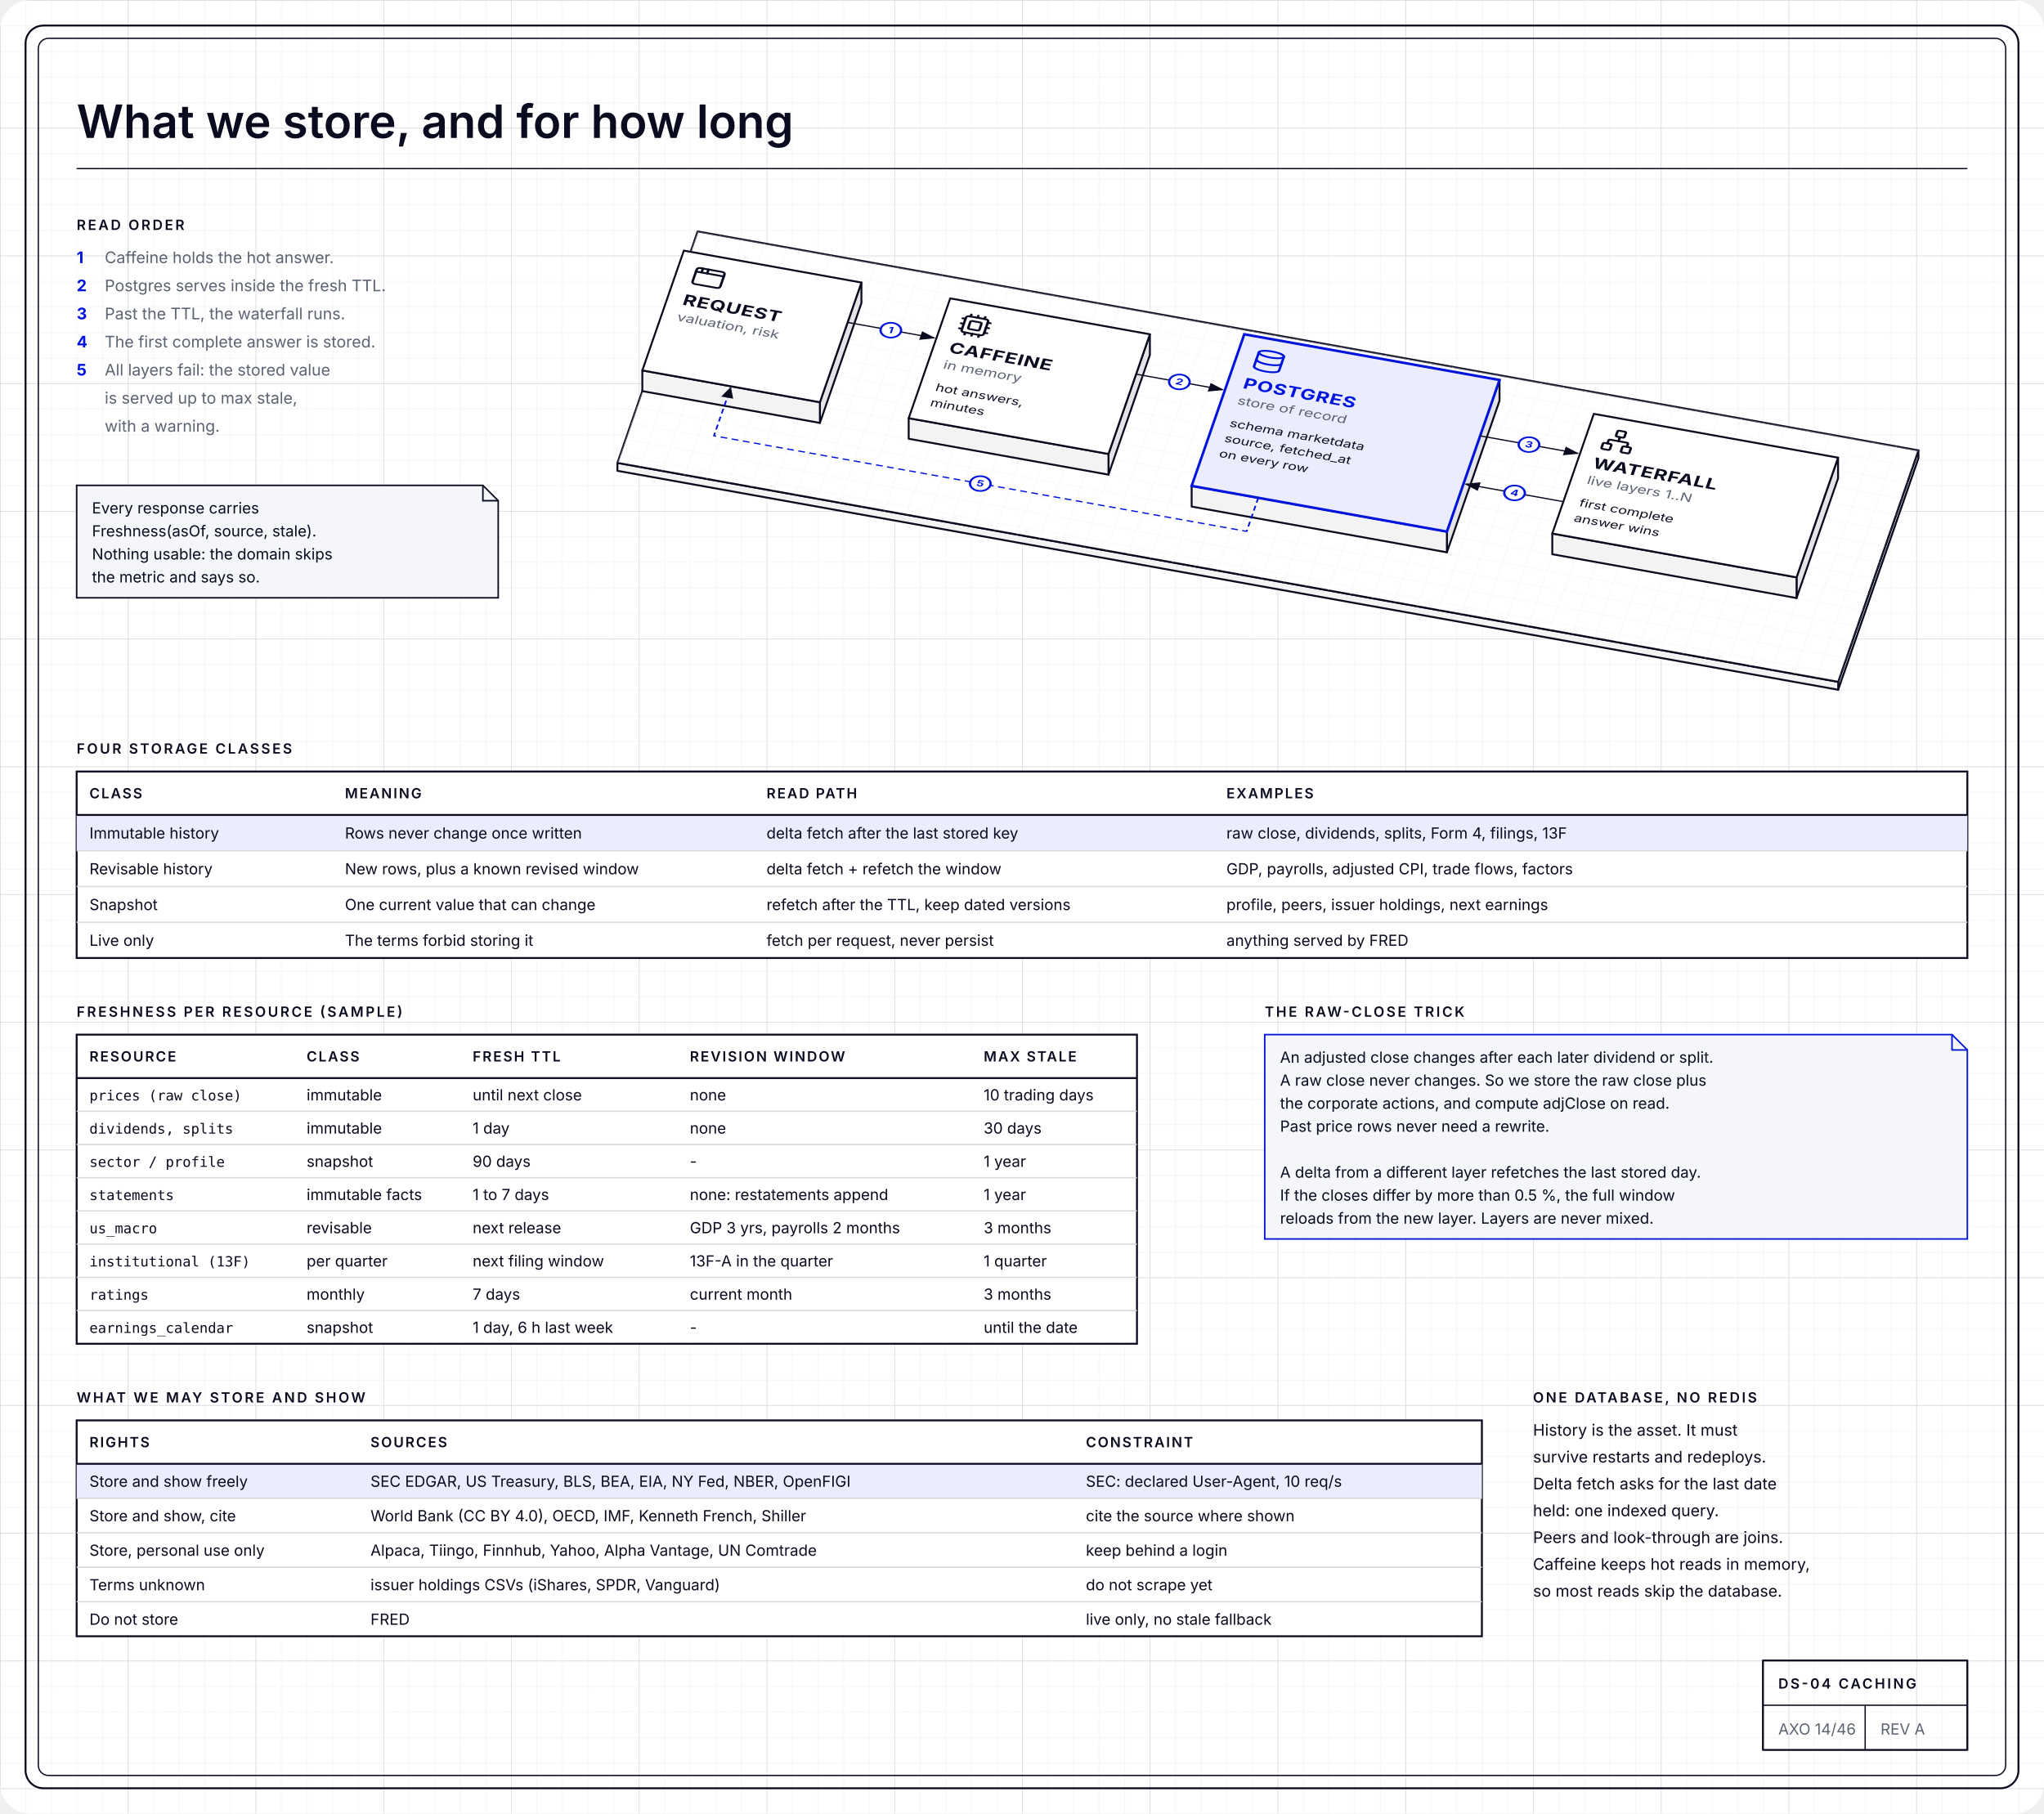
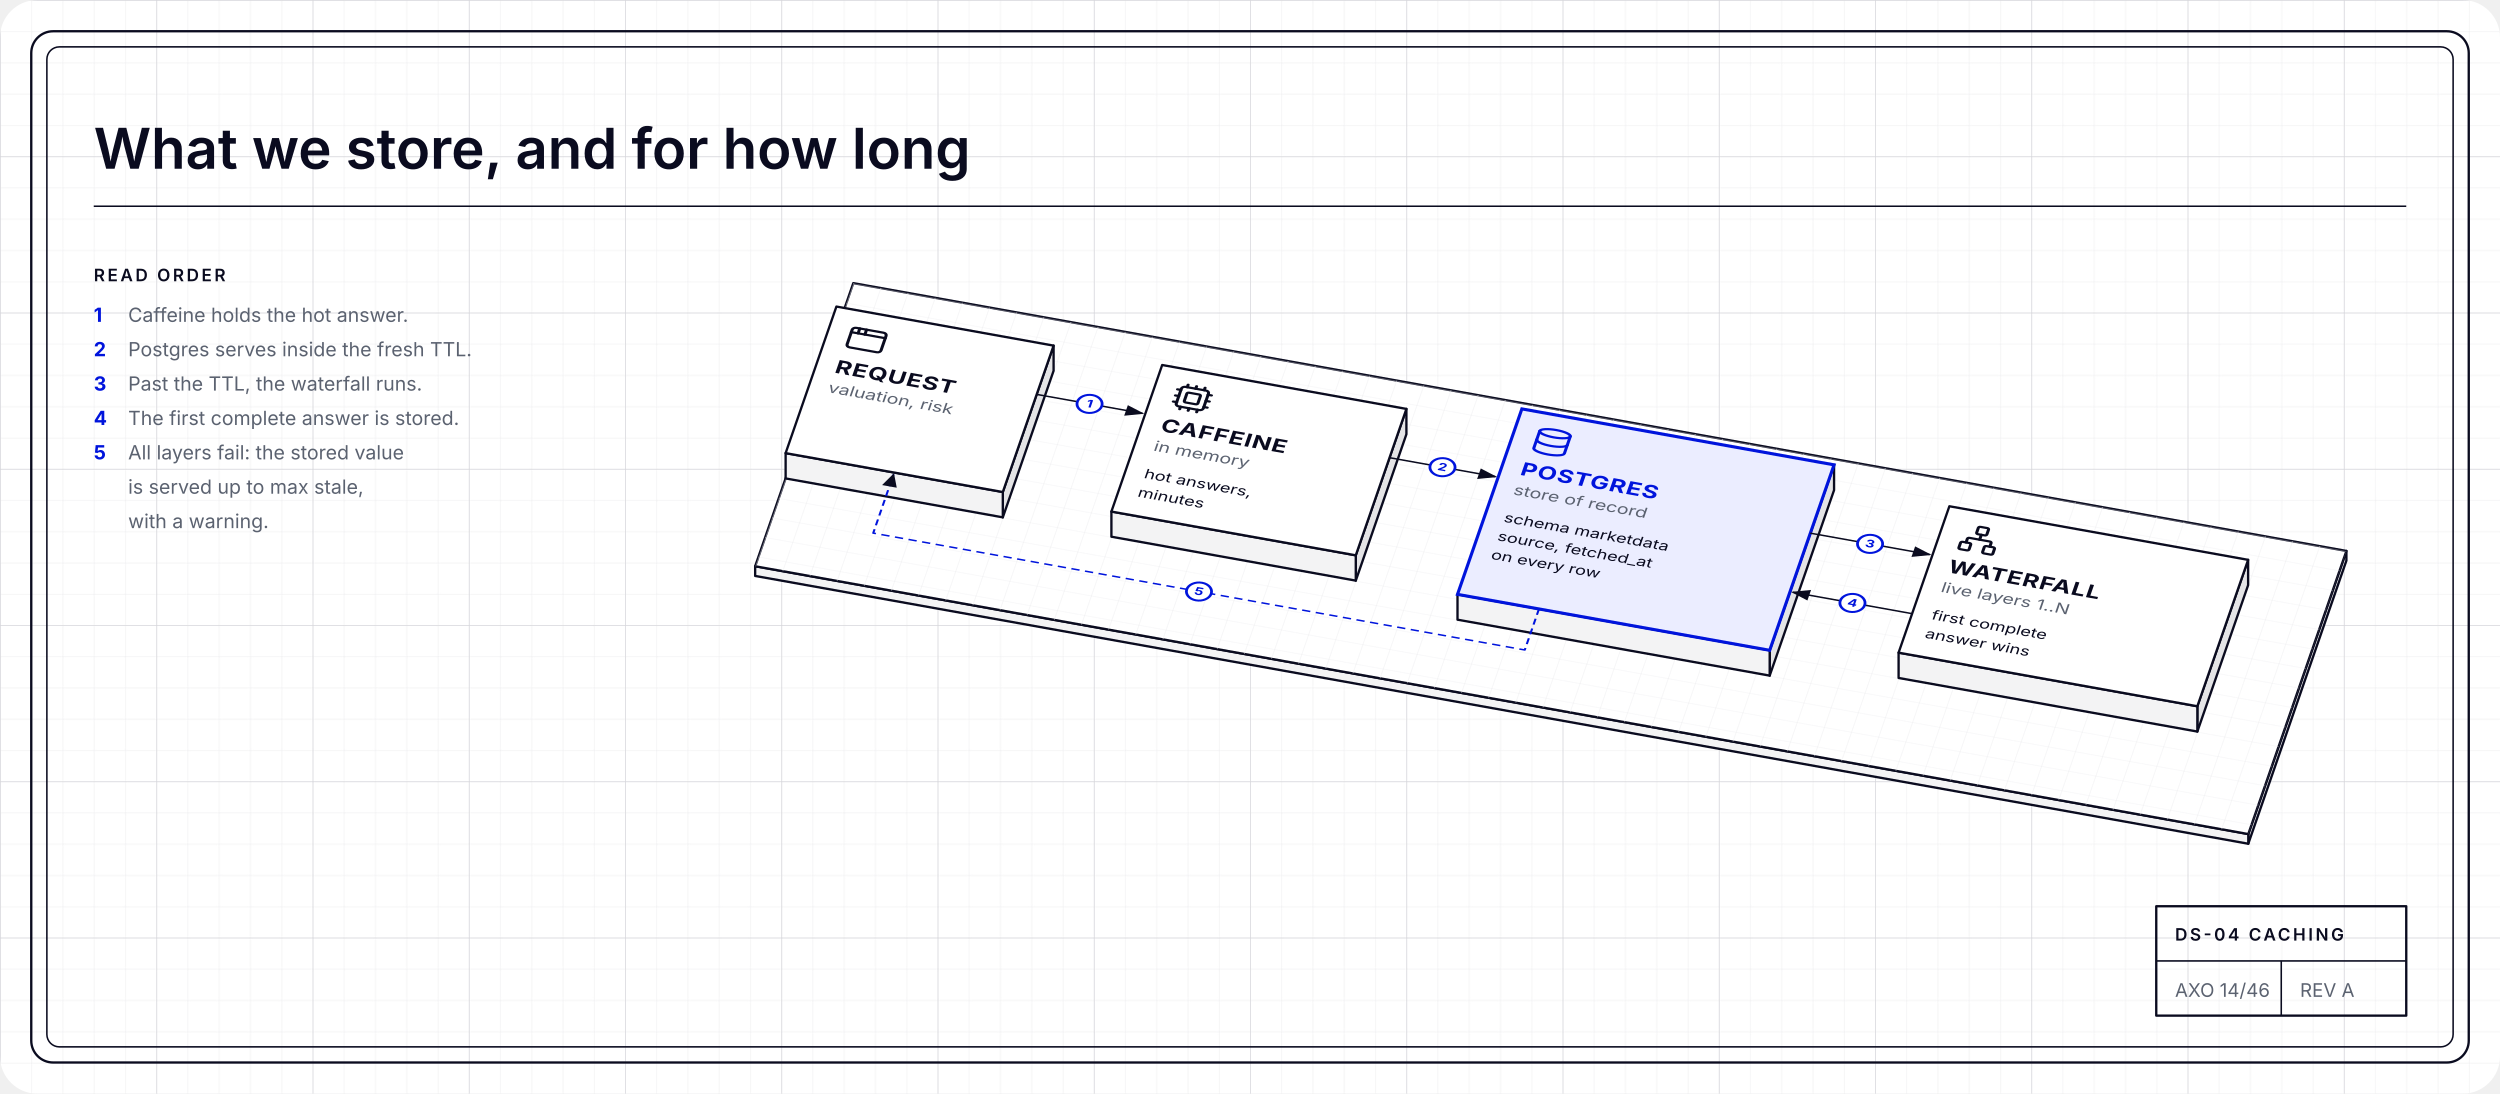
- <svg xmlns="http://www.w3.org/2000/svg" viewBox="0 0 1600 1420" width="1600" height="1420" font-family="Inter, Helvetica, Arial, sans-serif">
+ <svg xmlns="http://www.w3.org/2000/svg" viewBox="0 0 1600 700" width="1600" height="700" font-family="Inter, Helvetica, Arial, sans-serif">
  <defs>
    <pattern id="minor" width="20" height="20" patternUnits="userSpaceOnUse">
      <path d="M20 0H0V20" fill="none" stroke="#ebebed" stroke-width="0.6" />
    </pattern>
    <pattern id="major" width="100" height="100" patternUnits="userSpaceOnUse">
      <rect width="100" height="100" fill="url(#minor)" />
      <path d="M100 0H0V100" fill="none" stroke="#d8d8db" stroke-width="0.9" />
    </pattern>
    <marker id="ae" viewBox="0 0 10 10" refX="9" refY="5" markerWidth="9" markerHeight="9" orient="auto">
      <path d="M0 1L10 5L0 9z" fill="#0a0b1f" />
    </marker>
    <clipPath id="sheetclip">
-       <rect width="1600" height="1420" rx="24" />
+       <rect width="1600" height="700" rx="24" />
    </clipPath>
  </defs>
  <style>
.ink{stroke:#0a0b1f;fill:none;stroke-width:1.5;stroke-linejoin:round}.thin{stroke:#0a0b1f;fill:none;stroke-width:1}
.acc{stroke:#0014dc;fill:none;stroke-width:2}.dash{stroke:#0a0b1f;fill:none;stroke-width:1;stroke-dasharray:4 3}
.t{fill:#0a0b1f;font-size:11px;letter-spacing:1.6px;font-weight:600}.h{fill:#0a0b1f;font-size:15px;font-weight:700;letter-spacing:.6px}
.s{fill:#5b6270;font-size:12px}.n{fill:#0014dc;font-size:9.5px;font-weight:700;text-anchor:middle}
</style>
  <g clip-path="url(#sheetclip)">
-     <rect width="1600" height="1420" fill="#ffffff" />
-     <rect width="1600" height="1420" fill="url(#major)" />
-     <rect x="20" y="20" width="1560" height="1380" rx="14" class="ink" />
-     <rect x="30" y="30" width="1540" height="1360" rx="8" class="thin" />
+     <rect width="1600" height="700" fill="#ffffff" />
+     <rect width="1600" height="700" fill="url(#major)" />
+     <rect x="20" y="20" width="1560" height="660" rx="14" class="ink" />
+     <rect x="30" y="30" width="1540" height="640" rx="8" class="thin" />
    <text x="60" y="108" fill="#0a0b1f" font-size="36" font-weight="600">What we store, and for how long</text>
    <line x1="60" y1="132" x2="1540" y2="132" class="thin" />
    <defs>
      <marker id="tri" viewBox="0 0 14 14" refX="13" refY="7" markerWidth="14" markerHeight="14" orient="auto-start-reverse">
        <path d="M1 1L13 7L1 13z" fill="#fff" stroke="#0a0b1f" stroke-width="1.3" />
      </marker>
      <marker id="dia" viewBox="0 0 18 10" refX="17" refY="5" markerWidth="18" markerHeight="10" orient="auto-start-reverse">
        <path d="M1 5L9 1L17 5L9 9z" fill="#0a0b1f" />
      </marker>
      <marker id="open" viewBox="0 0 10 10" refX="9" refY="5" markerWidth="10" markerHeight="10" orient="auto-start-reverse">
        <path d="M1 1L9 5L1 9" fill="none" stroke="#0a0b1f" stroke-width="1.4" />
      </marker>
      <marker id="one" viewBox="0 0 14 14" refX="13" refY="7" markerWidth="14" markerHeight="14" orient="auto-start-reverse">
        <path d="M6 1V13M10 1V13" stroke="#0a0b1f" stroke-width="1.3" />
      </marker>
      <marker id="many" viewBox="0 0 16 16" refX="15" refY="8" markerWidth="16" markerHeight="16" orient="auto-start-reverse">
        <path d="M15 1L3 8L15 15M3 8H15M1 2V14" fill="none" stroke="#0a0b1f" stroke-width="1.3" />
      </marker>
    </defs>
    <polygon points="1501.7,358.8 1438.9,540.0 1438.9,533.8 1501.7,352.6" class="ink" style="fill:#e4e4e6" />
    <polygon points="483.3,368.6 1438.9,540.0 1438.9,533.8 483.3,362.4" class="ink" style="fill:#f3f3f4" />
    <polygon points="546.1,181.2 1501.7,352.6 1438.9,533.8 483.3,362.4" class="ink" style="fill:#fff" />
    <g transform="matrix(0.86872,0.15581,-0.2166,0.62491,546.11,181.17)">
      <rect x="0" width="1100" height="290" fill="url(#minor)" />
    </g>
    <polygon points="674.3,237.3 641.8,331.1 641.8,314.9 674.3,221.2" class="ink" style="fill:#e4e4e6" />
    <polygon points="502.8,306.2 641.8,331.1 641.8,314.9 502.8,290.0" class="ink" style="fill:#f3f3f4" />
    <polygon points="535.3,196.2 674.3,221.2 641.8,314.9 502.8,290.0" class="ink" style="fill:#fff" />
    <g transform="matrix(0.86872,0.15581,-0.2166,0.62491,546.11,165.00)">
      <g transform="translate(0,50)">
        <svg x="14" y="12" width="30" height="30" viewBox="0 0 24 24" fill="none" stroke="#0a0b1f" stroke-width="1.76" stroke-linecap="round" stroke-linejoin="round">
          <rect x="2" y="4" width="20" height="16" rx="2" />
          <path d="M10 4v4" />
          <path d="M2 8h20" />
          <path d="M6 4v4" />
        </svg>
        <text x="14" y="64" class="h" style="font-size:18px">REQUEST</text>
        <text x="14" y="84" class="s" style="font-size:14px">valuation, risk</text>
      </g>
    </g>
    <polygon points="900.1,277.9 867.7,371.6 867.7,355.4 900.1,261.7" class="ink" style="fill:#e4e4e6" />
    <polygon points="711.3,343.5 867.7,371.6 867.7,355.4 711.3,327.4" class="ink" style="fill:#f3f3f4" />
    <polygon points="743.8,233.6 900.1,261.7 867.7,355.4 711.3,327.4" class="ink" style="fill:#fff" />
    <g transform="matrix(0.86872,0.15581,-0.2166,0.62491,546.11,165.00)">
      <g transform="translate(240,50)">
        <svg x="14" y="12" width="30" height="30" viewBox="0 0 24 24" fill="none" stroke="#0a0b1f" stroke-width="1.76" stroke-linecap="round" stroke-linejoin="round">
          <path d="M12 20v2" />
          <path d="M12 2v2" />
          <path d="M17 20v2" />
          <path d="M17 2v2" />
          <path d="M2 12h2" />
          <path d="M2 17h2" />
          <path d="M2 7h2" />
          <path d="M20 12h2" />
          <path d="M20 17h2" />
          <path d="M20 7h2" />
          <path d="M7 20v2" />
          <path d="M7 2v2" />
          <rect x="4" y="4" width="16" height="16" rx="2" />
          <rect x="8" y="8" width="8" height="8" rx="1" />
        </svg>
        <text x="14" y="64" class="h" style="font-size:18px">CAFFEINE</text>
        <text x="14" y="84" class="s" style="font-size:14px">in memory</text>
        <text x="14" y="112" class="s" style="fill:#0a0b1f;font-size:13px">hot answers,</text>
        <text x="14" y="131" class="s" style="fill:#0a0b1f;font-size:13px">minutes</text>
      </g>
    </g>
    <polygon points="1173.8,313.7 1132.6,432.4 1132.6,416.2 1173.8,297.5" class="ink" style="fill:#e4e4e6" />
    <polygon points="932.8,396.6 1132.6,432.4 1132.6,416.2 932.8,380.4" class="ink" style="fill:#f3f3f4" />
    <polygon points="974.0,261.7 1173.8,297.5 1132.6,416.2 932.8,380.4" class="acc" style="fill:#ebedff" />
    <g transform="matrix(0.86872,0.15581,-0.2166,0.62491,546.11,165.00)">
      <g transform="translate(500,30)">
        <svg x="14" y="12" width="30" height="30" viewBox="0 0 24 24" fill="none" stroke="#0014dc" stroke-width="1.76" stroke-linecap="round" stroke-linejoin="round">
          <ellipse cx="12" cy="5" rx="9" ry="3" />
          <path d="M3 5V19A9 3 0 0 0 21 19V5" />
          <path d="M3 12A9 3 0 0 0 21 12" />
        </svg>
        <text x="14" y="64" class="h" style="fill:#0014dc;font-size:18px">POSTGRES</text>
        <text x="14" y="84" class="s" style="font-size:14px">store of record</text>
        <text x="14" y="112" class="s" style="fill:#0a0b1f;font-size:13px">schema marketdata</text>
        <text x="14" y="131" class="s" style="fill:#0a0b1f;font-size:13px">source, fetched_at</text>
        <text x="14" y="150" class="s" style="fill:#0a0b1f;font-size:13px">on every row</text>
      </g>
    </g>
    <polygon points="1438.8,374.5 1406.3,468.2 1406.3,452.0 1438.8,358.3" class="ink" style="fill:#e4e4e6" />
    <polygon points="1215.1,433.9 1406.3,468.2 1406.3,452.0 1215.1,417.7" class="ink" style="fill:#f3f3f4" />
    <polygon points="1247.6,324.0 1438.8,358.3 1406.3,452.0 1215.1,417.7" class="ink" style="fill:#fff" />
    <g transform="matrix(0.86872,0.15581,-0.2166,0.62491,546.11,165.00)">
      <g transform="translate(820,50)">
        <svg x="14" y="12" width="30" height="30" viewBox="0 0 24 24" fill="none" stroke="#0a0b1f" stroke-width="1.76" stroke-linecap="round" stroke-linejoin="round">
          <rect x="16" y="16" width="6" height="6" rx="1" />
          <rect x="2" y="16" width="6" height="6" rx="1" />
          <rect x="9" y="2" width="6" height="6" rx="1" />
          <path d="M5 16v-3a1 1 0 0 1 1-1h12a1 1 0 0 1 1 1v3" />
          <path d="M12 12V8" />
        </svg>
        <text x="14" y="64" class="h" style="font-size:18px">WATERFALL</text>
        <text x="14" y="84" class="s" style="font-size:14px">live layers 1..N</text>
        <text x="14" y="112" class="s" style="fill:#0a0b1f;font-size:13px">first complete</text>
        <text x="14" y="131" class="s" style="fill:#0a0b1f;font-size:13px">answer wins</text>
      </g>
    </g>
    <g transform="matrix(0.86872,0.15581,-0.2166,0.62491,546.11,165.00)">
      <path d="M160 100 H238" class="ink" style="" marker-end="url(#ae)" />
      <path d="M420 100 H498" class="ink" style="" marker-end="url(#ae)" />
      <path d="M730 100 H818" class="ink" style="" marker-end="url(#ae)" />
      <path d="M820 160 H732" class="ink" style="" marker-end="url(#ae)" />
      <path d="M560 220 V262 H80 V202" class="ink" style="stroke-dasharray:6 4;stroke:#0014dc" marker-end="url(#ae)" />
      <circle cx="199" cy="100" r="9" class="acc" style="fill:#fff" />
      <text x="199" y="103.5" class="n" style="font-size:10.5px">1</text>
      <circle cx="459" cy="100" r="9" class="acc" style="fill:#fff" />
      <text x="459" y="103.5" class="n" style="font-size:10.5px">2</text>
      <circle cx="774" cy="100" r="9" class="acc" style="fill:#fff" />
      <text x="774" y="103.5" class="n" style="font-size:10.5px">3</text>
      <circle cx="776" cy="160" r="9" class="acc" style="fill:#fff" />
      <text x="776" y="163.5" class="n" style="font-size:10.5px">4</text>
      <circle cx="320" cy="262" r="9" class="acc" style="fill:#fff" />
      <text x="320" y="265.5" class="n" style="font-size:10.5px">5</text>
    </g>
    <text x="60" y="180" class="t" text-anchor="start" style="">READ ORDER</text>
    <text x="60" y="206" class="s" text-anchor="start" style="font-size:12.5px;font-weight:700;fill:#0014dc">1</text>
    <text x="82" y="206" class="s" text-anchor="start" style="font-size:12.5px">Caffeine holds the hot answer.</text>
    <text x="60" y="228" class="s" text-anchor="start" style="font-size:12.5px;font-weight:700;fill:#0014dc">2</text>
    <text x="82" y="228" class="s" text-anchor="start" style="font-size:12.5px">Postgres serves inside the fresh TTL.</text>
    <text x="60" y="250" class="s" text-anchor="start" style="font-size:12.5px;font-weight:700;fill:#0014dc">3</text>
    <text x="82" y="250" class="s" text-anchor="start" style="font-size:12.5px">Past the TTL, the waterfall runs.</text>
    <text x="60" y="272" class="s" text-anchor="start" style="font-size:12.5px;font-weight:700;fill:#0014dc">4</text>
    <text x="82" y="272" class="s" text-anchor="start" style="font-size:12.5px">The first complete answer is stored.</text>
    <text x="60" y="294" class="s" text-anchor="start" style="font-size:12.5px;font-weight:700;fill:#0014dc">5</text>
    <text x="82" y="294" class="s" text-anchor="start" style="font-size:12.5px">All layers fail: the stored value</text>
    <text x="82" y="316" class="s" text-anchor="start" style="font-size:12.5px">is served up to max stale,</text>
    <text x="82" y="338" class="s" text-anchor="start" style="font-size:12.5px">with a warning.</text>
-     <path d="M60 380 H378 L390 392 V468 H60 Z" style="fill:#f5f6fa;stroke:#0a0b1f;stroke-width:1.2" />
-     <path d="M378 380 V392 H390" style="fill:none;stroke:#0a0b1f;stroke-width:1.2" />
-     <text x="72" y="402" class="s" text-anchor="start" style="font-size:12px;fill:#0a0b1f">Every response carries</text>
-     <text x="72" y="420" class="s" text-anchor="start" style="font-size:12px;fill:#0a0b1f">Freshness(asOf, source, stale).</text>
-     <text x="72" y="438" class="s" text-anchor="start" style="font-size:12px;fill:#0a0b1f">Nothing usable: the domain skips</text>
-     <text x="72" y="456" class="s" text-anchor="start" style="font-size:12px;fill:#0a0b1f">the metric and says so.</text>
-     <text x="60" y="590" class="t" text-anchor="start" style="">FOUR STORAGE CLASSES</text>
-     <rect x="60" y="604" width="1480" height="146" style="fill:#fff;stroke:#0a0b1f;stroke-width:1.5" />
-     <rect x="60" y="638" width="1480" height="28" style="fill:#ebedff" />
-     <line x1="60" y1="638" x2="1540" y2="638" style="stroke:#0a0b1f;stroke-width:1.5" />
-     <text x="70" y="625.0" class="t" text-anchor="start" style="font-size:11px;letter-spacing:1.2px">CLASS</text>
-     <text x="270" y="625.0" class="t" text-anchor="start" style="font-size:11px;letter-spacing:1.2px">MEANING</text>
-     <text x="600" y="625.0" class="t" text-anchor="start" style="font-size:11px;letter-spacing:1.2px">READ PATH</text>
-     <text x="960" y="625.0" class="t" text-anchor="start" style="font-size:11px;letter-spacing:1.2px">EXAMPLES</text>
-     <text x="70" y="656.5" class="s" text-anchor="start" style="font-size:12px;fill:#0a0b1f">Immutable history</text>
-     <text x="270" y="656.5" class="s" text-anchor="start" style="font-size:12px;fill:#0a0b1f">Rows never change once written</text>
-     <text x="600" y="656.5" class="s" text-anchor="start" style="font-size:12px;fill:#0a0b1f">delta fetch after the last stored key</text>
-     <text x="960" y="656.5" class="s" text-anchor="start" style="font-size:12px;fill:#0a0b1f">raw close, dividends, splits, Form 4, filings, 13F</text>
-     <line x1="60" y1="666" x2="1540" y2="666" style="stroke:#d8d8db;stroke-width:1" />
-     <text x="70" y="684.5" class="s" text-anchor="start" style="font-size:12px;fill:#0a0b1f">Revisable history</text>
-     <text x="270" y="684.5" class="s" text-anchor="start" style="font-size:12px;fill:#0a0b1f">New rows, plus a known revised window</text>
-     <text x="600" y="684.5" class="s" text-anchor="start" style="font-size:12px;fill:#0a0b1f">delta fetch + refetch the window</text>
-     <text x="960" y="684.5" class="s" text-anchor="start" style="font-size:12px;fill:#0a0b1f">GDP, payrolls, adjusted CPI, trade flows, factors</text>
-     <line x1="60" y1="694" x2="1540" y2="694" style="stroke:#d8d8db;stroke-width:1" />
-     <text x="70" y="712.5" class="s" text-anchor="start" style="font-size:12px;fill:#0a0b1f">Snapshot</text>
-     <text x="270" y="712.5" class="s" text-anchor="start" style="font-size:12px;fill:#0a0b1f">One current value that can change</text>
-     <text x="600" y="712.5" class="s" text-anchor="start" style="font-size:12px;fill:#0a0b1f">refetch after the TTL, keep dated versions</text>
-     <text x="960" y="712.5" class="s" text-anchor="start" style="font-size:12px;fill:#0a0b1f">profile, peers, issuer holdings, next earnings</text>
-     <line x1="60" y1="722" x2="1540" y2="722" style="stroke:#d8d8db;stroke-width:1" />
-     <text x="70" y="740.5" class="s" text-anchor="start" style="font-size:12px;fill:#0a0b1f">Live only</text>
-     <text x="270" y="740.5" class="s" text-anchor="start" style="font-size:12px;fill:#0a0b1f">The terms forbid storing it</text>
-     <text x="600" y="740.5" class="s" text-anchor="start" style="font-size:12px;fill:#0a0b1f">fetch per request, never persist</text>
-     <text x="960" y="740.5" class="s" text-anchor="start" style="font-size:12px;fill:#0a0b1f">anything served by FRED</text>
-     <text x="60" y="796" class="t" text-anchor="start" style="">FRESHNESS PER RESOURCE (SAMPLE)</text>
-     <rect x="60" y="810" width="830" height="242" style="fill:#fff;stroke:#0a0b1f;stroke-width:1.5" />
-     <line x1="60" y1="844" x2="890" y2="844" style="stroke:#0a0b1f;stroke-width:1.5" />
-     <text x="70" y="831.0" class="t" text-anchor="start" style="font-size:11px;letter-spacing:1.2px">RESOURCE</text>
-     <text x="240" y="831.0" class="t" text-anchor="start" style="font-size:11px;letter-spacing:1.2px">CLASS</text>
-     <text x="370" y="831.0" class="t" text-anchor="start" style="font-size:11px;letter-spacing:1.2px">FRESH TTL</text>
-     <text x="540" y="831.0" class="t" text-anchor="start" style="font-size:11px;letter-spacing:1.2px">REVISION WINDOW</text>
-     <text x="770" y="831.0" class="t" text-anchor="start" style="font-size:11px;letter-spacing:1.2px">MAX STALE</text>
-     <text x="70" y="861.5" class="s" text-anchor="start" style="font-size:12px;fill:#0a0b1f;font-family:'JetBrains Mono','DejaVu Sans Mono',monospace;font-size:11px">prices (raw close)</text>
-     <text x="240" y="861.5" class="s" text-anchor="start" style="font-size:12px;fill:#0a0b1f">immutable</text>
-     <text x="370" y="861.5" class="s" text-anchor="start" style="font-size:12px;fill:#0a0b1f">until next close</text>
-     <text x="540" y="861.5" class="s" text-anchor="start" style="font-size:12px;fill:#0a0b1f">none</text>
-     <text x="770" y="861.5" class="s" text-anchor="start" style="font-size:12px;fill:#0a0b1f">10 trading days</text>
-     <line x1="60" y1="870" x2="890" y2="870" style="stroke:#d8d8db;stroke-width:1" />
-     <text x="70" y="887.5" class="s" text-anchor="start" style="font-size:12px;fill:#0a0b1f;font-family:'JetBrains Mono','DejaVu Sans Mono',monospace;font-size:11px">dividends, splits</text>
-     <text x="240" y="887.5" class="s" text-anchor="start" style="font-size:12px;fill:#0a0b1f">immutable</text>
-     <text x="370" y="887.5" class="s" text-anchor="start" style="font-size:12px;fill:#0a0b1f">1 day</text>
-     <text x="540" y="887.5" class="s" text-anchor="start" style="font-size:12px;fill:#0a0b1f">none</text>
-     <text x="770" y="887.5" class="s" text-anchor="start" style="font-size:12px;fill:#0a0b1f">30 days</text>
-     <line x1="60" y1="896" x2="890" y2="896" style="stroke:#d8d8db;stroke-width:1" />
-     <text x="70" y="913.5" class="s" text-anchor="start" style="font-size:12px;fill:#0a0b1f;font-family:'JetBrains Mono','DejaVu Sans Mono',monospace;font-size:11px">sector / profile</text>
-     <text x="240" y="913.5" class="s" text-anchor="start" style="font-size:12px;fill:#0a0b1f">snapshot</text>
-     <text x="370" y="913.5" class="s" text-anchor="start" style="font-size:12px;fill:#0a0b1f">90 days</text>
-     <text x="540" y="913.5" class="s" text-anchor="start" style="font-size:12px;fill:#0a0b1f">-</text>
-     <text x="770" y="913.5" class="s" text-anchor="start" style="font-size:12px;fill:#0a0b1f">1 year</text>
-     <line x1="60" y1="922" x2="890" y2="922" style="stroke:#d8d8db;stroke-width:1" />
-     <text x="70" y="939.5" class="s" text-anchor="start" style="font-size:12px;fill:#0a0b1f;font-family:'JetBrains Mono','DejaVu Sans Mono',monospace;font-size:11px">statements</text>
-     <text x="240" y="939.5" class="s" text-anchor="start" style="font-size:12px;fill:#0a0b1f">immutable facts</text>
-     <text x="370" y="939.5" class="s" text-anchor="start" style="font-size:12px;fill:#0a0b1f">1 to 7 days</text>
-     <text x="540" y="939.5" class="s" text-anchor="start" style="font-size:12px;fill:#0a0b1f">none: restatements append</text>
-     <text x="770" y="939.5" class="s" text-anchor="start" style="font-size:12px;fill:#0a0b1f">1 year</text>
-     <line x1="60" y1="948" x2="890" y2="948" style="stroke:#d8d8db;stroke-width:1" />
-     <text x="70" y="965.5" class="s" text-anchor="start" style="font-size:12px;fill:#0a0b1f;font-family:'JetBrains Mono','DejaVu Sans Mono',monospace;font-size:11px">us_macro</text>
-     <text x="240" y="965.5" class="s" text-anchor="start" style="font-size:12px;fill:#0a0b1f">revisable</text>
-     <text x="370" y="965.5" class="s" text-anchor="start" style="font-size:12px;fill:#0a0b1f">next release</text>
-     <text x="540" y="965.5" class="s" text-anchor="start" style="font-size:12px;fill:#0a0b1f">GDP 3 yrs, payrolls 2 months</text>
-     <text x="770" y="965.5" class="s" text-anchor="start" style="font-size:12px;fill:#0a0b1f">3 months</text>
-     <line x1="60" y1="974" x2="890" y2="974" style="stroke:#d8d8db;stroke-width:1" />
-     <text x="70" y="991.5" class="s" text-anchor="start" style="font-size:12px;fill:#0a0b1f;font-family:'JetBrains Mono','DejaVu Sans Mono',monospace;font-size:11px">institutional (13F)</text>
-     <text x="240" y="991.5" class="s" text-anchor="start" style="font-size:12px;fill:#0a0b1f">per quarter</text>
-     <text x="370" y="991.5" class="s" text-anchor="start" style="font-size:12px;fill:#0a0b1f">next filing window</text>
-     <text x="540" y="991.5" class="s" text-anchor="start" style="font-size:12px;fill:#0a0b1f">13F-A in the quarter</text>
-     <text x="770" y="991.5" class="s" text-anchor="start" style="font-size:12px;fill:#0a0b1f">1 quarter</text>
-     <line x1="60" y1="1000" x2="890" y2="1000" style="stroke:#d8d8db;stroke-width:1" />
-     <text x="70" y="1017.5" class="s" text-anchor="start" style="font-size:12px;fill:#0a0b1f;font-family:'JetBrains Mono','DejaVu Sans Mono',monospace;font-size:11px">ratings</text>
-     <text x="240" y="1017.5" class="s" text-anchor="start" style="font-size:12px;fill:#0a0b1f">monthly</text>
-     <text x="370" y="1017.5" class="s" text-anchor="start" style="font-size:12px;fill:#0a0b1f">7 days</text>
-     <text x="540" y="1017.5" class="s" text-anchor="start" style="font-size:12px;fill:#0a0b1f">current month</text>
-     <text x="770" y="1017.5" class="s" text-anchor="start" style="font-size:12px;fill:#0a0b1f">3 months</text>
-     <line x1="60" y1="1026" x2="890" y2="1026" style="stroke:#d8d8db;stroke-width:1" />
-     <text x="70" y="1043.5" class="s" text-anchor="start" style="font-size:12px;fill:#0a0b1f;font-family:'JetBrains Mono','DejaVu Sans Mono',monospace;font-size:11px">earnings_calendar</text>
-     <text x="240" y="1043.5" class="s" text-anchor="start" style="font-size:12px;fill:#0a0b1f">snapshot</text>
-     <text x="370" y="1043.5" class="s" text-anchor="start" style="font-size:12px;fill:#0a0b1f">1 day, 6 h last week</text>
-     <text x="540" y="1043.5" class="s" text-anchor="start" style="font-size:12px;fill:#0a0b1f">-</text>
-     <text x="770" y="1043.5" class="s" text-anchor="start" style="font-size:12px;fill:#0a0b1f">until the date</text>
-     <text x="990" y="796" class="t" text-anchor="start" style="">THE RAW-CLOSE TRICK</text>
-     <path d="M990 810 H1528 L1540 822 V970 H990 Z" style="fill:#f5f6fa;stroke:#0014dc;stroke-width:1.2" />
-     <path d="M1528 810 V822 H1540" style="fill:none;stroke:#0014dc;stroke-width:1.2" />
-     <text x="1002" y="832" class="s" text-anchor="start" style="font-size:12px;fill:#0a0b1f">An adjusted close changes after each later dividend or split.</text>
-     <text x="1002" y="850" class="s" text-anchor="start" style="font-size:12px;fill:#0a0b1f">A raw close never changes. So we store the raw close plus</text>
-     <text x="1002" y="868" class="s" text-anchor="start" style="font-size:12px;fill:#0a0b1f">the corporate actions, and compute adjClose on read.</text>
-     <text x="1002" y="886" class="s" text-anchor="start" style="font-size:12px;fill:#0a0b1f">Past price rows never need a rewrite.</text>
-     <text x="1002" y="904" class="s" text-anchor="start" style="font-size:12px;fill:#0a0b1f" />
-     <text x="1002" y="922" class="s" text-anchor="start" style="font-size:12px;fill:#0a0b1f">A delta from a different layer refetches the last stored day.</text>
-     <text x="1002" y="940" class="s" text-anchor="start" style="font-size:12px;fill:#0a0b1f">If the closes differ by more than 0.5 %, the full window</text>
-     <text x="1002" y="958" class="s" text-anchor="start" style="font-size:12px;fill:#0a0b1f">reloads from the new layer. Layers are never mixed.</text>
-     <text x="60" y="1098" class="t" text-anchor="start" style="">WHAT WE MAY STORE AND SHOW</text>
-     <rect x="60" y="1112" width="1100" height="169" style="fill:#fff;stroke:#0a0b1f;stroke-width:1.5" />
-     <rect x="60" y="1146" width="1100" height="27" style="fill:#ebedff" />
-     <line x1="60" y1="1146" x2="1160" y2="1146" style="stroke:#0a0b1f;stroke-width:1.5" />
-     <text x="70" y="1133.0" class="t" text-anchor="start" style="font-size:11px;letter-spacing:1.2px">RIGHTS</text>
-     <text x="290" y="1133.0" class="t" text-anchor="start" style="font-size:11px;letter-spacing:1.2px">SOURCES</text>
-     <text x="850" y="1133.0" class="t" text-anchor="start" style="font-size:11px;letter-spacing:1.2px">CONSTRAINT</text>
-     <text x="70" y="1164.0" class="s" text-anchor="start" style="font-size:12px;fill:#0a0b1f">Store and show freely</text>
-     <text x="290" y="1164.0" class="s" text-anchor="start" style="font-size:12px;fill:#0a0b1f">SEC EDGAR, US Treasury, BLS, BEA, EIA, NY Fed, NBER, OpenFIGI</text>
-     <text x="850" y="1164.0" class="s" text-anchor="start" style="font-size:12px;fill:#0a0b1f">SEC: declared User-Agent, 10 req/s</text>
-     <line x1="60" y1="1173" x2="1160" y2="1173" style="stroke:#d8d8db;stroke-width:1" />
-     <text x="70" y="1191.0" class="s" text-anchor="start" style="font-size:12px;fill:#0a0b1f">Store and show, cite</text>
-     <text x="290" y="1191.0" class="s" text-anchor="start" style="font-size:12px;fill:#0a0b1f">World Bank (CC BY 4.0), OECD, IMF, Kenneth French, Shiller</text>
-     <text x="850" y="1191.0" class="s" text-anchor="start" style="font-size:12px;fill:#0a0b1f">cite the source where shown</text>
-     <line x1="60" y1="1200" x2="1160" y2="1200" style="stroke:#d8d8db;stroke-width:1" />
-     <text x="70" y="1218.0" class="s" text-anchor="start" style="font-size:12px;fill:#0a0b1f">Store, personal use only</text>
-     <text x="290" y="1218.0" class="s" text-anchor="start" style="font-size:12px;fill:#0a0b1f">Alpaca, Tiingo, Finnhub, Yahoo, Alpha Vantage, UN Comtrade</text>
-     <text x="850" y="1218.0" class="s" text-anchor="start" style="font-size:12px;fill:#0a0b1f">keep behind a login</text>
-     <line x1="60" y1="1227" x2="1160" y2="1227" style="stroke:#d8d8db;stroke-width:1" />
-     <text x="70" y="1245.0" class="s" text-anchor="start" style="font-size:12px;fill:#0a0b1f">Terms unknown</text>
-     <text x="290" y="1245.0" class="s" text-anchor="start" style="font-size:12px;fill:#0a0b1f">issuer holdings CSVs (iShares, SPDR, Vanguard)</text>
-     <text x="850" y="1245.0" class="s" text-anchor="start" style="font-size:12px;fill:#0a0b1f">do not scrape yet</text>
-     <line x1="60" y1="1254" x2="1160" y2="1254" style="stroke:#d8d8db;stroke-width:1" />
-     <text x="70" y="1272.0" class="s" text-anchor="start" style="font-size:12px;fill:#0a0b1f">Do not store</text>
-     <text x="290" y="1272.0" class="s" text-anchor="start" style="font-size:12px;fill:#0a0b1f">FRED</text>
-     <text x="850" y="1272.0" class="s" text-anchor="start" style="font-size:12px;fill:#0a0b1f">live only, no stale fallback</text>
-     <text x="1200" y="1098" class="t" text-anchor="start" style="">ONE DATABASE, NO REDIS</text>
-     <text x="1200" y="1124" class="s" text-anchor="start" style="font-size:12.5px;fill:#0a0b1f">History is the asset. It must</text>
-     <text x="1200" y="1145" class="s" text-anchor="start" style="font-size:12.5px;fill:#0a0b1f">survive restarts and redeploys.</text>
-     <text x="1200" y="1166" class="s" text-anchor="start" style="font-size:12.5px;fill:#0a0b1f">Delta fetch asks for the last date</text>
-     <text x="1200" y="1187" class="s" text-anchor="start" style="font-size:12.5px;fill:#0a0b1f">held: one indexed query.</text>
-     <text x="1200" y="1208" class="s" text-anchor="start" style="font-size:12.5px;fill:#0a0b1f">Peers and look-through are joins.</text>
-     <text x="1200" y="1229" class="s" text-anchor="start" style="font-size:12.5px;fill:#0a0b1f">Caffeine keeps hot reads in memory,</text>
-     <text x="1200" y="1250" class="s" text-anchor="start" style="font-size:12.5px;fill:#0a0b1f">so most reads skip the database.</text>
-     <rect x="1380" y="1300" width="160" height="70" class="ink" />
-     <line x1="1380" y1="1335" x2="1540" y2="1335" class="thin" />
-     <line x1="1460" y1="1335" x2="1460" y2="1370" class="thin" />
-     <text x="1392" y="1322" class="t">DS-04 CACHING</text>
-     <text x="1392" y="1358" class="s">AXO 14/46</text>
-     <text x="1472" y="1358" class="s">REV A</text>
+     <rect x="1380" y="580" width="160" height="70" class="ink" />
+     <line x1="1380" y1="615" x2="1540" y2="615" class="thin" />
+     <line x1="1460" y1="615" x2="1460" y2="650" class="thin" />
+     <text x="1392" y="602" class="t">DS-04 CACHING</text>
+     <text x="1392" y="638" class="s">AXO 14/46</text>
+     <text x="1472" y="638" class="s">REV A</text>
  </g>
</svg>
